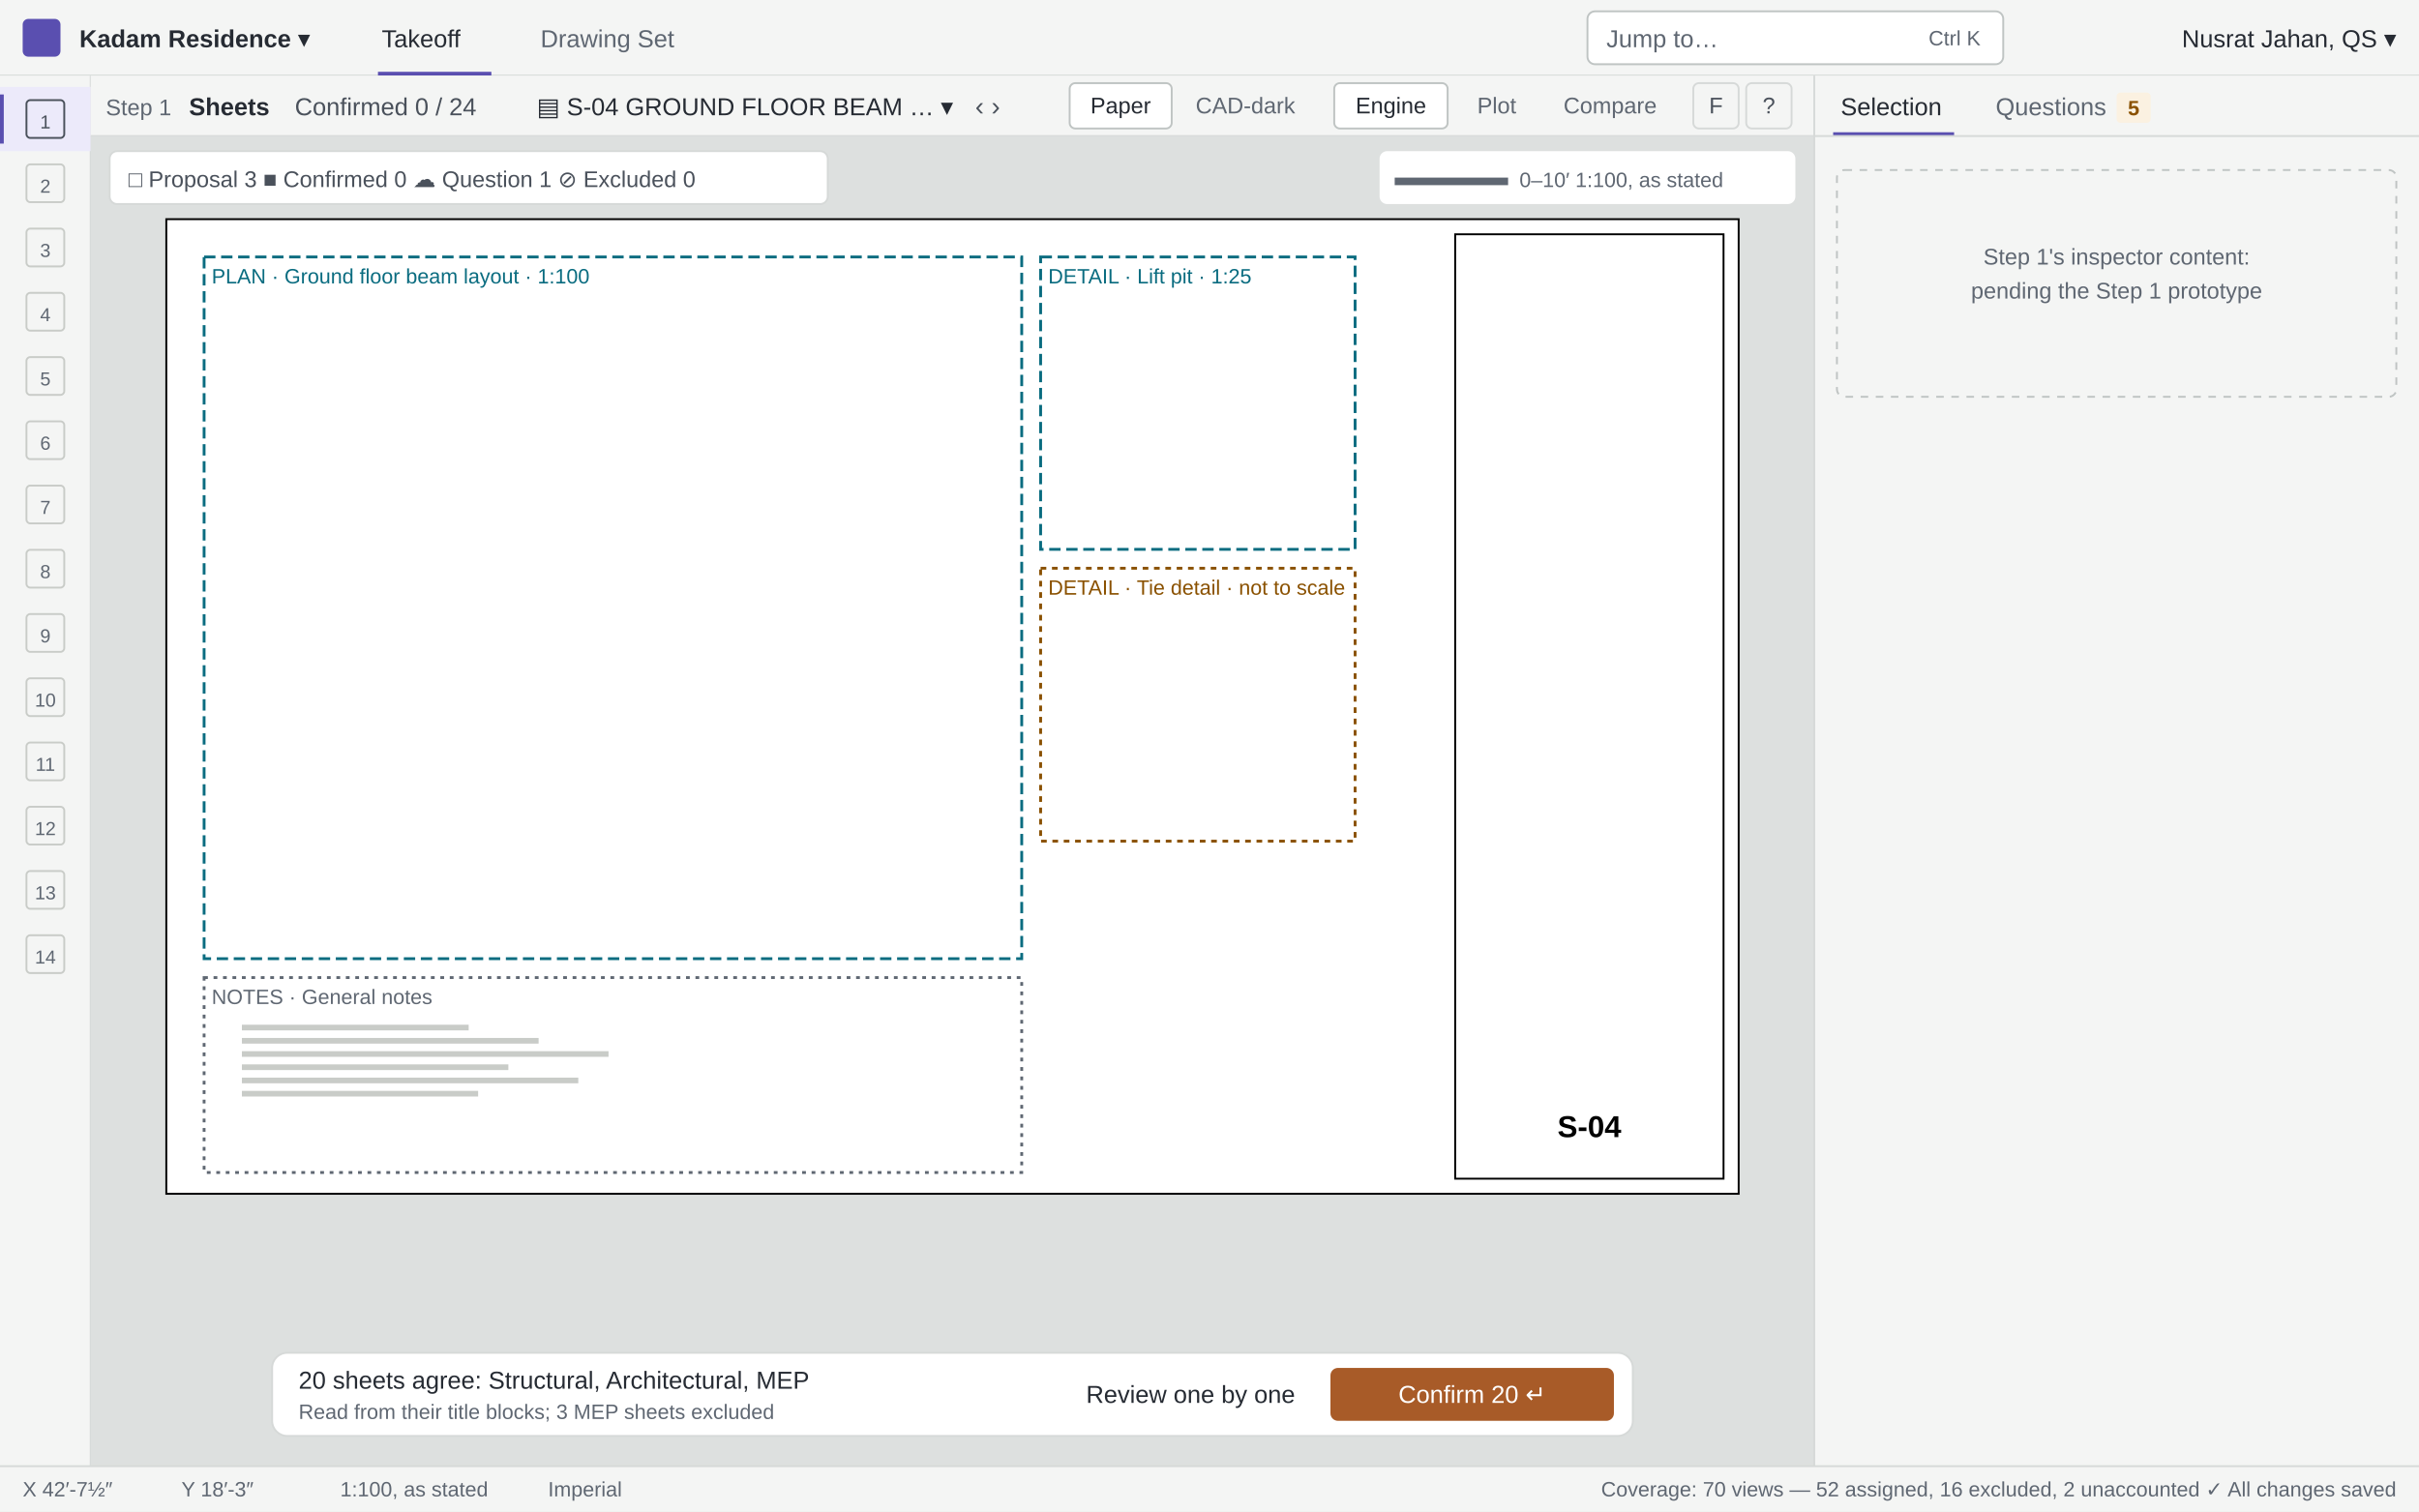
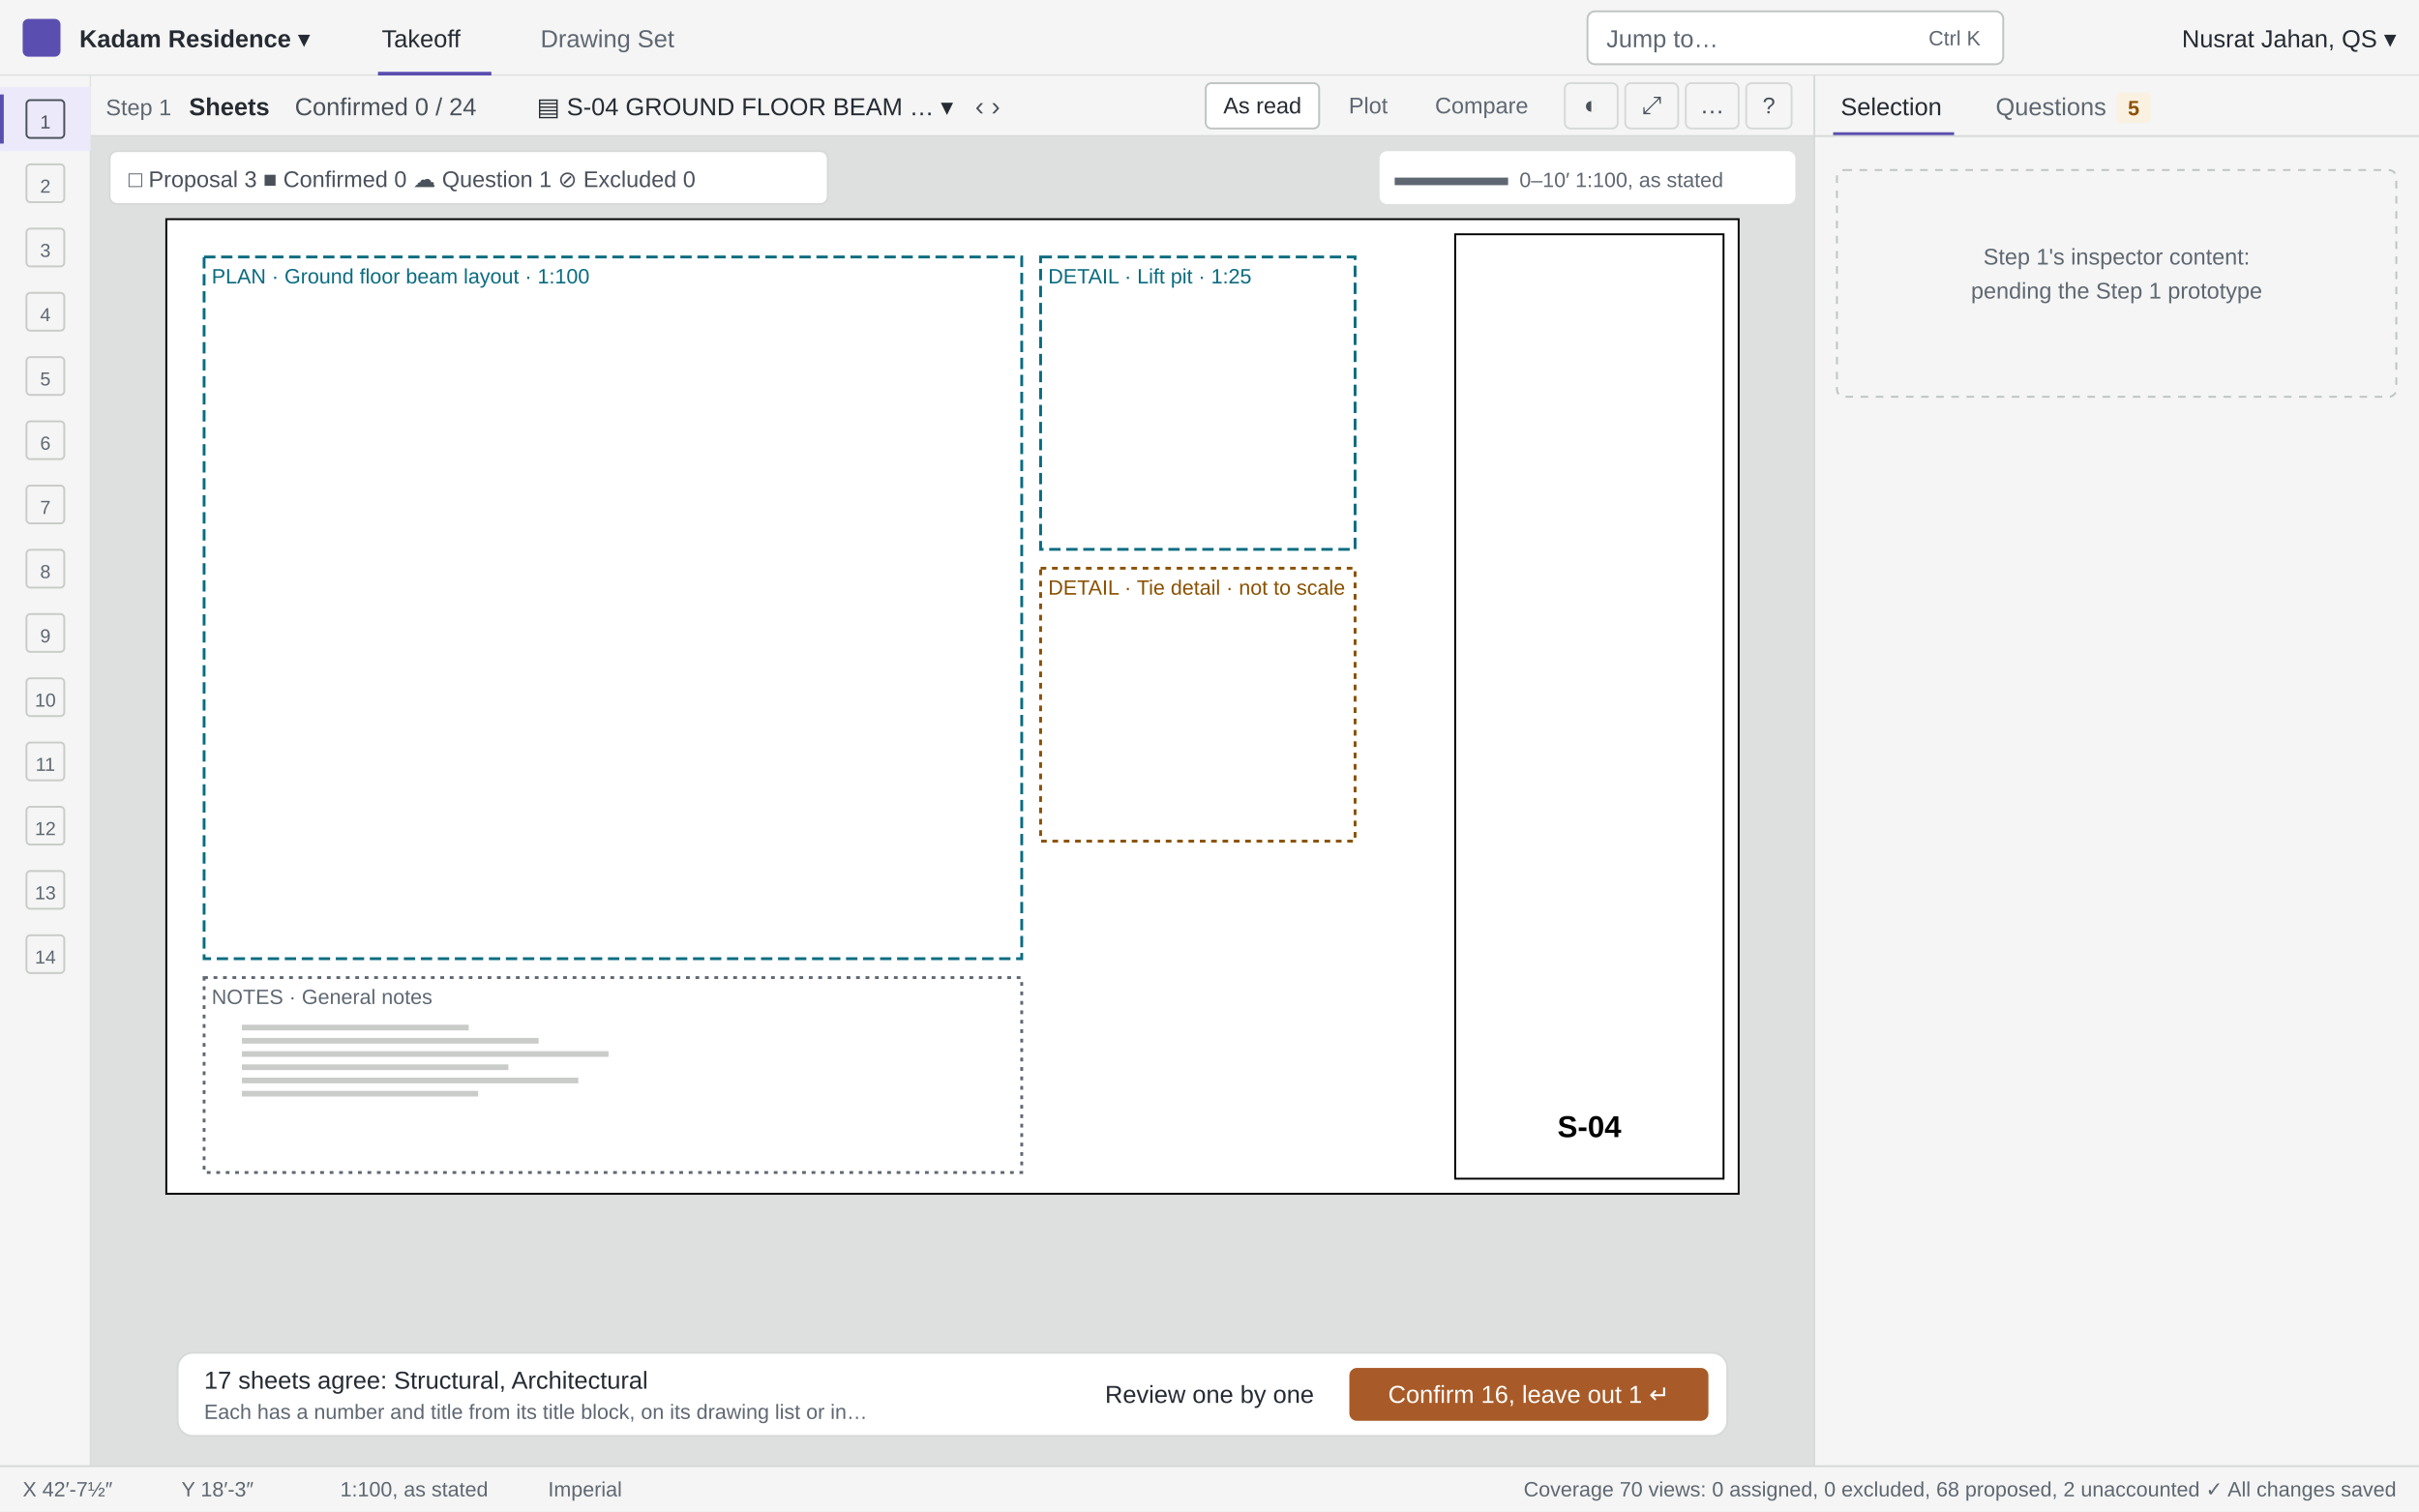
<svg xmlns="http://www.w3.org/2000/svg" width="1280" height="800" viewBox="0 0 1280 800" font-family="Archivo, Arial, sans-serif">
  <rect x="0" y="0" width="1280" height="800" rx="0" fill="#E9EBEA" />
  <rect x="0" y="0" width="1280" height="40" rx="0" fill="#F4F5F4" />
  <line x1="0" y1="40" x2="1280" y2="40" stroke="#D6D9D8" stroke-width="1" />
  <rect x="12" y="10" width="20" height="20" rx="3" fill="#5A4FB0" />
  <text x="42" y="25" font-size="13" fill="#262B33" font-weight="600" text-anchor="start">Kadam Residence ▾</text>
  <text x="202" y="25" font-size="13" fill="#262B33" font-weight="500" text-anchor="start">Takeoff</text>
  <rect x="200" y="38" width="60" height="2" rx="0" fill="#5A4FB0" />
  <text x="286" y="25" font-size="13" fill="#5F6772" font-weight="400" text-anchor="start">Drawing Set</text>
  <rect x="840" y="6" width="220" height="28" rx="4" fill="#FFFFFF" stroke="#BFC4C3" stroke-width="1" />
  <text x="850" y="25" font-size="13" fill="#5F6772" font-weight="400" text-anchor="start">Jump to…</text>
  <text x="1048" y="24" font-size="11" fill="#5F6772" font-weight="500" text-anchor="end">Ctrl K</text>
  <text x="1268" y="25" font-size="13" fill="#262B33" font-weight="400" text-anchor="end">Nusrat Jahan, QS ▾</text>
  <rect x="0" y="40" width="48" height="736" rx="0" fill="#F4F5F4" />
  <line x1="48" y1="40" x2="48" y2="776" stroke="#D6D9D8" stroke-width="1" />
  <rect x="0" y="46" width="48" height="34" rx="0" fill="#ECEAFA" />
  <rect x="0" y="50" width="2" height="26" rx="0" fill="#5A4FB0" />
  <rect x="14" y="53" width="20" height="20" rx="2" fill="none" stroke="#4A515B" stroke-width="1" />
  <text x="24" y="68" font-size="10" fill="#4A515B" font-weight="500" text-anchor="middle">1</text>
  <rect x="14" y="87" width="20" height="20" rx="2" fill="none" stroke="#C9CCC8" stroke-width="1" />
  <text x="24" y="102" font-size="10" fill="#5F6772" font-weight="500" text-anchor="middle">2</text>
  <rect x="14" y="121" width="20" height="20" rx="2" fill="none" stroke="#C9CCC8" stroke-width="1" />
  <text x="24" y="136" font-size="10" fill="#5F6772" font-weight="500" text-anchor="middle">3</text>
  <rect x="14" y="155" width="20" height="20" rx="2" fill="none" stroke="#C9CCC8" stroke-width="1" />
  <text x="24" y="170" font-size="10" fill="#5F6772" font-weight="500" text-anchor="middle">4</text>
  <rect x="14" y="189" width="20" height="20" rx="2" fill="none" stroke="#C9CCC8" stroke-width="1" />
  <text x="24" y="204" font-size="10" fill="#5F6772" font-weight="500" text-anchor="middle">5</text>
  <rect x="14" y="223" width="20" height="20" rx="2" fill="none" stroke="#C9CCC8" stroke-width="1" />
  <text x="24" y="238" font-size="10" fill="#5F6772" font-weight="500" text-anchor="middle">6</text>
  <rect x="14" y="257" width="20" height="20" rx="2" fill="none" stroke="#C9CCC8" stroke-width="1" />
  <text x="24" y="272" font-size="10" fill="#5F6772" font-weight="500" text-anchor="middle">7</text>
  <rect x="14" y="291" width="20" height="20" rx="2" fill="none" stroke="#C9CCC8" stroke-width="1" />
  <text x="24" y="306" font-size="10" fill="#5F6772" font-weight="500" text-anchor="middle">8</text>
  <rect x="14" y="325" width="20" height="20" rx="2" fill="none" stroke="#C9CCC8" stroke-width="1" />
  <text x="24" y="340" font-size="10" fill="#5F6772" font-weight="500" text-anchor="middle">9</text>
  <rect x="14" y="359" width="20" height="20" rx="2" fill="none" stroke="#C9CCC8" stroke-width="1" />
  <text x="24" y="374" font-size="10" fill="#5F6772" font-weight="500" text-anchor="middle">10</text>
  <rect x="14" y="393" width="20" height="20" rx="2" fill="none" stroke="#C9CCC8" stroke-width="1" />
  <text x="24" y="408" font-size="10" fill="#5F6772" font-weight="500" text-anchor="middle">11</text>
  <rect x="14" y="427" width="20" height="20" rx="2" fill="none" stroke="#C9CCC8" stroke-width="1" />
  <text x="24" y="442" font-size="10" fill="#5F6772" font-weight="500" text-anchor="middle">12</text>
  <rect x="14" y="461" width="20" height="20" rx="2" fill="none" stroke="#C9CCC8" stroke-width="1" />
  <text x="24" y="476" font-size="10" fill="#5F6772" font-weight="500" text-anchor="middle">13</text>
  <rect x="14" y="495" width="20" height="20" rx="2" fill="none" stroke="#C9CCC8" stroke-width="1" />
  <text x="24" y="510" font-size="10" fill="#5F6772" font-weight="500" text-anchor="middle">14</text>
  <rect x="48" y="40" width="912" height="32" rx="0" fill="#F4F5F4" />
  <line x1="48" y1="72" x2="960" y2="72" stroke="#D6D9D8" stroke-width="1" />
  <text x="56" y="61" font-size="12" fill="#5F6772" font-weight="400" text-anchor="start">Step 1</text>
  <text x="100" y="61" font-size="13" fill="#262B33" font-weight="600" text-anchor="start">Sheets</text>
  <text x="156" y="61" font-size="13" fill="#4A515B" font-weight="400" text-anchor="start">Confirmed 0 / 24</text>
  <text x="284" y="61" font-size="13" fill="#262B33" font-weight="400" text-anchor="start">▤ S-04  GROUND FLOOR BEAM … ▾</text>
  <text x="516" y="61" font-size="14" fill="#4A515B" font-weight="400" text-anchor="start">‹  ›</text>
  <rect x="924" y="44" width="24" height="24" rx="3" fill="none" stroke="#D6D9D8" stroke-width="1" />
  <text x="936" y="60" font-size="12" fill="#4A515B" font-weight="500" text-anchor="middle">?</text>
-   <rect x="896" y="44" width="24" height="24" rx="3" fill="none" stroke="#D6D9D8" stroke-width="1" />
-   <text x="908" y="60" font-size="12" fill="#4A515B" font-weight="500" text-anchor="middle">F</text>
-   <rect x="818" y="44" width="68" height="24" rx="3" fill="#F4F5F4" />
-   <text x="852.0" y="60" font-size="12" fill="#5F6772" font-weight="500" text-anchor="middle">Compare</text>
-   <rect x="768" y="44" width="48" height="24" rx="3" fill="#F4F5F4" />
-   <text x="792.0" y="60" font-size="12" fill="#5F6772" font-weight="500" text-anchor="middle">Plot</text>
-   <rect x="706" y="44" width="60" height="24" rx="3" fill="#FFFFFF" stroke="#BFC4C3" stroke-width="1" />
-   <text x="736.0" y="60" font-size="12" fill="#262B33" font-weight="500" text-anchor="middle">Engine</text>
-   <rect x="622" y="44" width="74" height="24" rx="3" fill="#F4F5F4" />
-   <text x="659.0" y="60" font-size="12" fill="#5F6772" font-weight="500" text-anchor="middle">CAD-dark</text>
-   <rect x="566" y="44" width="54" height="24" rx="3" fill="#FFFFFF" stroke="#BFC4C3" stroke-width="1" />
-   <text x="593.0" y="60" font-size="12" fill="#262B33" font-weight="500" text-anchor="middle">Paper</text>
+   <rect x="892" y="44" width="28" height="24" rx="3" fill="none" stroke="#D6D9D8" stroke-width="1" />
+   <text x="906" y="60" font-size="13" fill="#4A515B" font-weight="500" text-anchor="middle">…</text>
+   <rect x="860" y="44" width="28" height="24" rx="3" fill="none" stroke="#D6D9D8" stroke-width="1" />
+   <text x="874" y="60" font-size="13" fill="#4A515B" font-weight="500" text-anchor="middle">⤢</text>
+   <rect x="828" y="44" width="28" height="24" rx="3" fill="none" stroke="#D6D9D8" stroke-width="1" />
+   <text x="842" y="60" font-size="13" fill="#4A515B" font-weight="500" text-anchor="middle">◐</text>
+   <rect x="750" y="44" width="68" height="24" rx="3" fill="#F4F5F4" />
+   <text x="784" y="60" font-size="12" fill="#5F6772" font-weight="500" text-anchor="middle">Compare</text>
+   <rect x="700" y="44" width="48" height="24" rx="3" fill="#F4F5F4" />
+   <text x="724" y="60" font-size="12" fill="#5F6772" font-weight="500" text-anchor="middle">Plot</text>
+   <rect x="638" y="44" width="60" height="24" rx="3" fill="#FFFFFF" stroke="#BFC4C3" stroke-width="1" />
+   <text x="668" y="60" font-size="12" fill="#262B33" font-weight="500" text-anchor="middle">As read</text>
  <rect x="48" y="72" width="912" height="704" rx="0" fill="#DDE0DF" />
  <rect x="88" y="116" width="832" height="515.84" rx="0" fill="#FFFFFF" stroke="#000" stroke-width="1" />
  <rect x="770" y="124" width="142" height="499.84" rx="0" fill="none" stroke="#000" stroke-width="1" />
  <text x="841" y="601.84" font-size="16" fill="#000" font-weight="700" text-anchor="middle">S-04</text>
  <rect x="108" y="136" width="432.64" height="371.405" rx="0" fill="none" stroke="#0A6C80" stroke-width="1.5" stroke-dasharray="6 3" />
  <text x="112" y="150" font-size="11" fill="#0A6C80" font-weight="500" text-anchor="start">PLAN · Ground floor beam layout · 1:100</text>
  <rect x="550.64" y="136" width="166.4" height="154.752" rx="0" fill="none" stroke="#0A6C80" stroke-width="1.5" stroke-dasharray="6 3" />
  <text x="554.64" y="150" font-size="11" fill="#0A6C80" font-weight="500" text-anchor="start">DETAIL · Lift pit · 1:25</text>
  <rect x="550.64" y="300.752" width="166.4" height="144.435" rx="0" fill="none" stroke="#8A5100" stroke-width="1.5" stroke-dasharray="3 3" />
  <text x="554.64" y="314.752" font-size="11" fill="#8A5100" font-weight="500" text-anchor="start">DETAIL · Tie detail · not to scale</text>
  <rect x="108" y="517.405" width="432.64" height="103.168" rx="0" fill="none" stroke="#5F6772" stroke-width="1.5" stroke-dasharray="2 3" />
  <text x="112" y="531.405" font-size="11" fill="#5F6772" font-weight="500" text-anchor="start">NOTES · General notes</text>
  <rect x="128" y="542.355" width="120" height="3" rx="0" fill="#C9CCC8" />
  <rect x="128" y="549.355" width="157" height="3" rx="0" fill="#C9CCC8" />
  <rect x="128" y="556.355" width="194" height="3" rx="0" fill="#C9CCC8" />
  <rect x="128" y="563.355" width="141" height="3" rx="0" fill="#C9CCC8" />
  <rect x="128" y="570.355" width="178" height="3" rx="0" fill="#C9CCC8" />
  <rect x="128" y="577.355" width="125" height="3" rx="0" fill="#C9CCC8" />
  <rect x="58" y="80" width="380" height="28" rx="4" fill="#FFFFFF" stroke="#D6D9D8" stroke-width="1" />
  <text x="68" y="99" font-size="12" fill="#4A515B" font-weight="400" text-anchor="start">□ Proposal 3   ■ Confirmed 0   ☁ Question 1   ⊘ Excluded 0</text>
  <rect x="730" y="80" width="220" height="28" rx="4" fill="#FFFFFF" />
  <rect x="738" y="94" width="60" height="4" rx="0" fill="#5F6772" />
  <text x="804" y="99" font-size="11" fill="#5F6772" font-weight="400" text-anchor="start">0–10′  1:100, as stated</text>
-   <rect x="144.0" y="716" width="720" height="44" rx="8" fill="#FFFFFF" stroke="#D6D9D8" stroke-width="1" />
-   <text x="158.0" y="735" font-size="13" fill="#262B33" font-weight="500" text-anchor="start">20 sheets agree: Structural, Architectural, MEP</text>
-   <text x="158.0" y="751" font-size="11" fill="#5F6772" font-weight="400" text-anchor="start">Read from their title blocks; 3 MEP sheets excluded</text>
-   <rect x="704.0" y="724" width="150" height="28" rx="4" fill="#A85B28" />
-   <text x="779.0" y="742.5" font-size="13" fill="#fff" font-weight="500" text-anchor="middle">Confirm 20 ↵</text>
-   <rect x="564.0" y="724" width="132" height="28" rx="4" fill="none" />
-   <text x="630.0" y="742.5" font-size="13" fill="#262B33" font-weight="500" text-anchor="middle">Review one by one</text>
+   <rect x="94" y="716" width="820" height="44" rx="8" fill="#FFFFFF" stroke="#D6D9D8" stroke-width="1" />
+   <text x="108" y="735" font-size="13" fill="#262B33" font-weight="500" text-anchor="start">17 sheets agree: Structural, Architectural</text>
+   <text x="108" y="751" font-size="11" fill="#5F6772" font-weight="400" text-anchor="start">Each has a number and title from its title block, on its drawing list or in…</text>
+   <rect x="714" y="724" width="190" height="28" rx="4" fill="#A85B28" />
+   <text x="809" y="742.5" font-size="13" fill="#fff" font-weight="500" text-anchor="middle">Confirm 16, leave out 1 ↵</text>
+   <rect x="574" y="724" width="132" height="28" rx="4" fill="none" />
+   <text x="640" y="742.5" font-size="13" fill="#262B33" font-weight="500" text-anchor="middle">Review one by one</text>
  <rect x="960" y="40" width="320" height="736" rx="0" fill="#F4F5F4" />
  <line x1="960" y1="40" x2="960" y2="776" stroke="#D6D9D8" stroke-width="1" />
  <text x="974" y="61" font-size="13" fill="#262B33" font-weight="500" text-anchor="start">Selection</text>
  <rect x="970" y="70" width="64" height="2" rx="0" fill="#5A4FB0" />
  <text x="1056" y="61" font-size="13" fill="#5F6772" font-weight="400" text-anchor="start">Questions</text>
  <rect x="1120" y="49" width="18" height="16" rx="2" fill="#FBF1E1" />
  <text x="1129" y="61" font-size="11" fill="#8A5100" font-weight="600" text-anchor="middle">5</text>
  <line x1="960" y1="72" x2="1280" y2="72" stroke="#D6D9D8" stroke-width="1" />
  <rect x="972" y="90" width="296" height="120" rx="4" fill="none" stroke="#BFC4C3" stroke-width="1" stroke-dasharray="4 4" />
  <text x="1120.0" y="140" font-size="12" fill="#5F6772" font-weight="500" text-anchor="middle">Step 1's inspector content:</text>
  <text x="1120.0" y="158" font-size="12" fill="#5F6772" font-weight="500" text-anchor="middle">pending the Step 1 prototype</text>
  <rect x="0" y="776" width="1280" height="24" rx="0" fill="#F4F5F4" />
  <line x1="0" y1="776" x2="1280" y2="776" stroke="#D6D9D8" stroke-width="1" />
  <text x="12" y="792" font-size="11" fill="#5F6772" font-weight="400" text-anchor="start">X 42′-7½″</text>
  <text x="96" y="792" font-size="11" fill="#5F6772" font-weight="400" text-anchor="start">Y 18′-3″</text>
  <text x="180" y="792" font-size="11" fill="#5F6772" font-weight="400" text-anchor="start">1:100, as stated</text>
  <text x="290" y="792" font-size="11" fill="#5F6772" font-weight="400" text-anchor="start">Imperial</text>
-   <text x="1268" y="792" font-size="11" fill="#5F6772" font-weight="400" text-anchor="end">Coverage: 70 views — 52 assigned, 16 excluded, 2 unaccounted      ✓ All changes saved</text>
+   <text x="1268" y="792" font-size="11" fill="#5F6772" font-weight="400" text-anchor="end">Coverage 70 views: 0 assigned, 0 excluded, 68 proposed, 2 unaccounted      ✓ All changes saved</text>
</svg>
